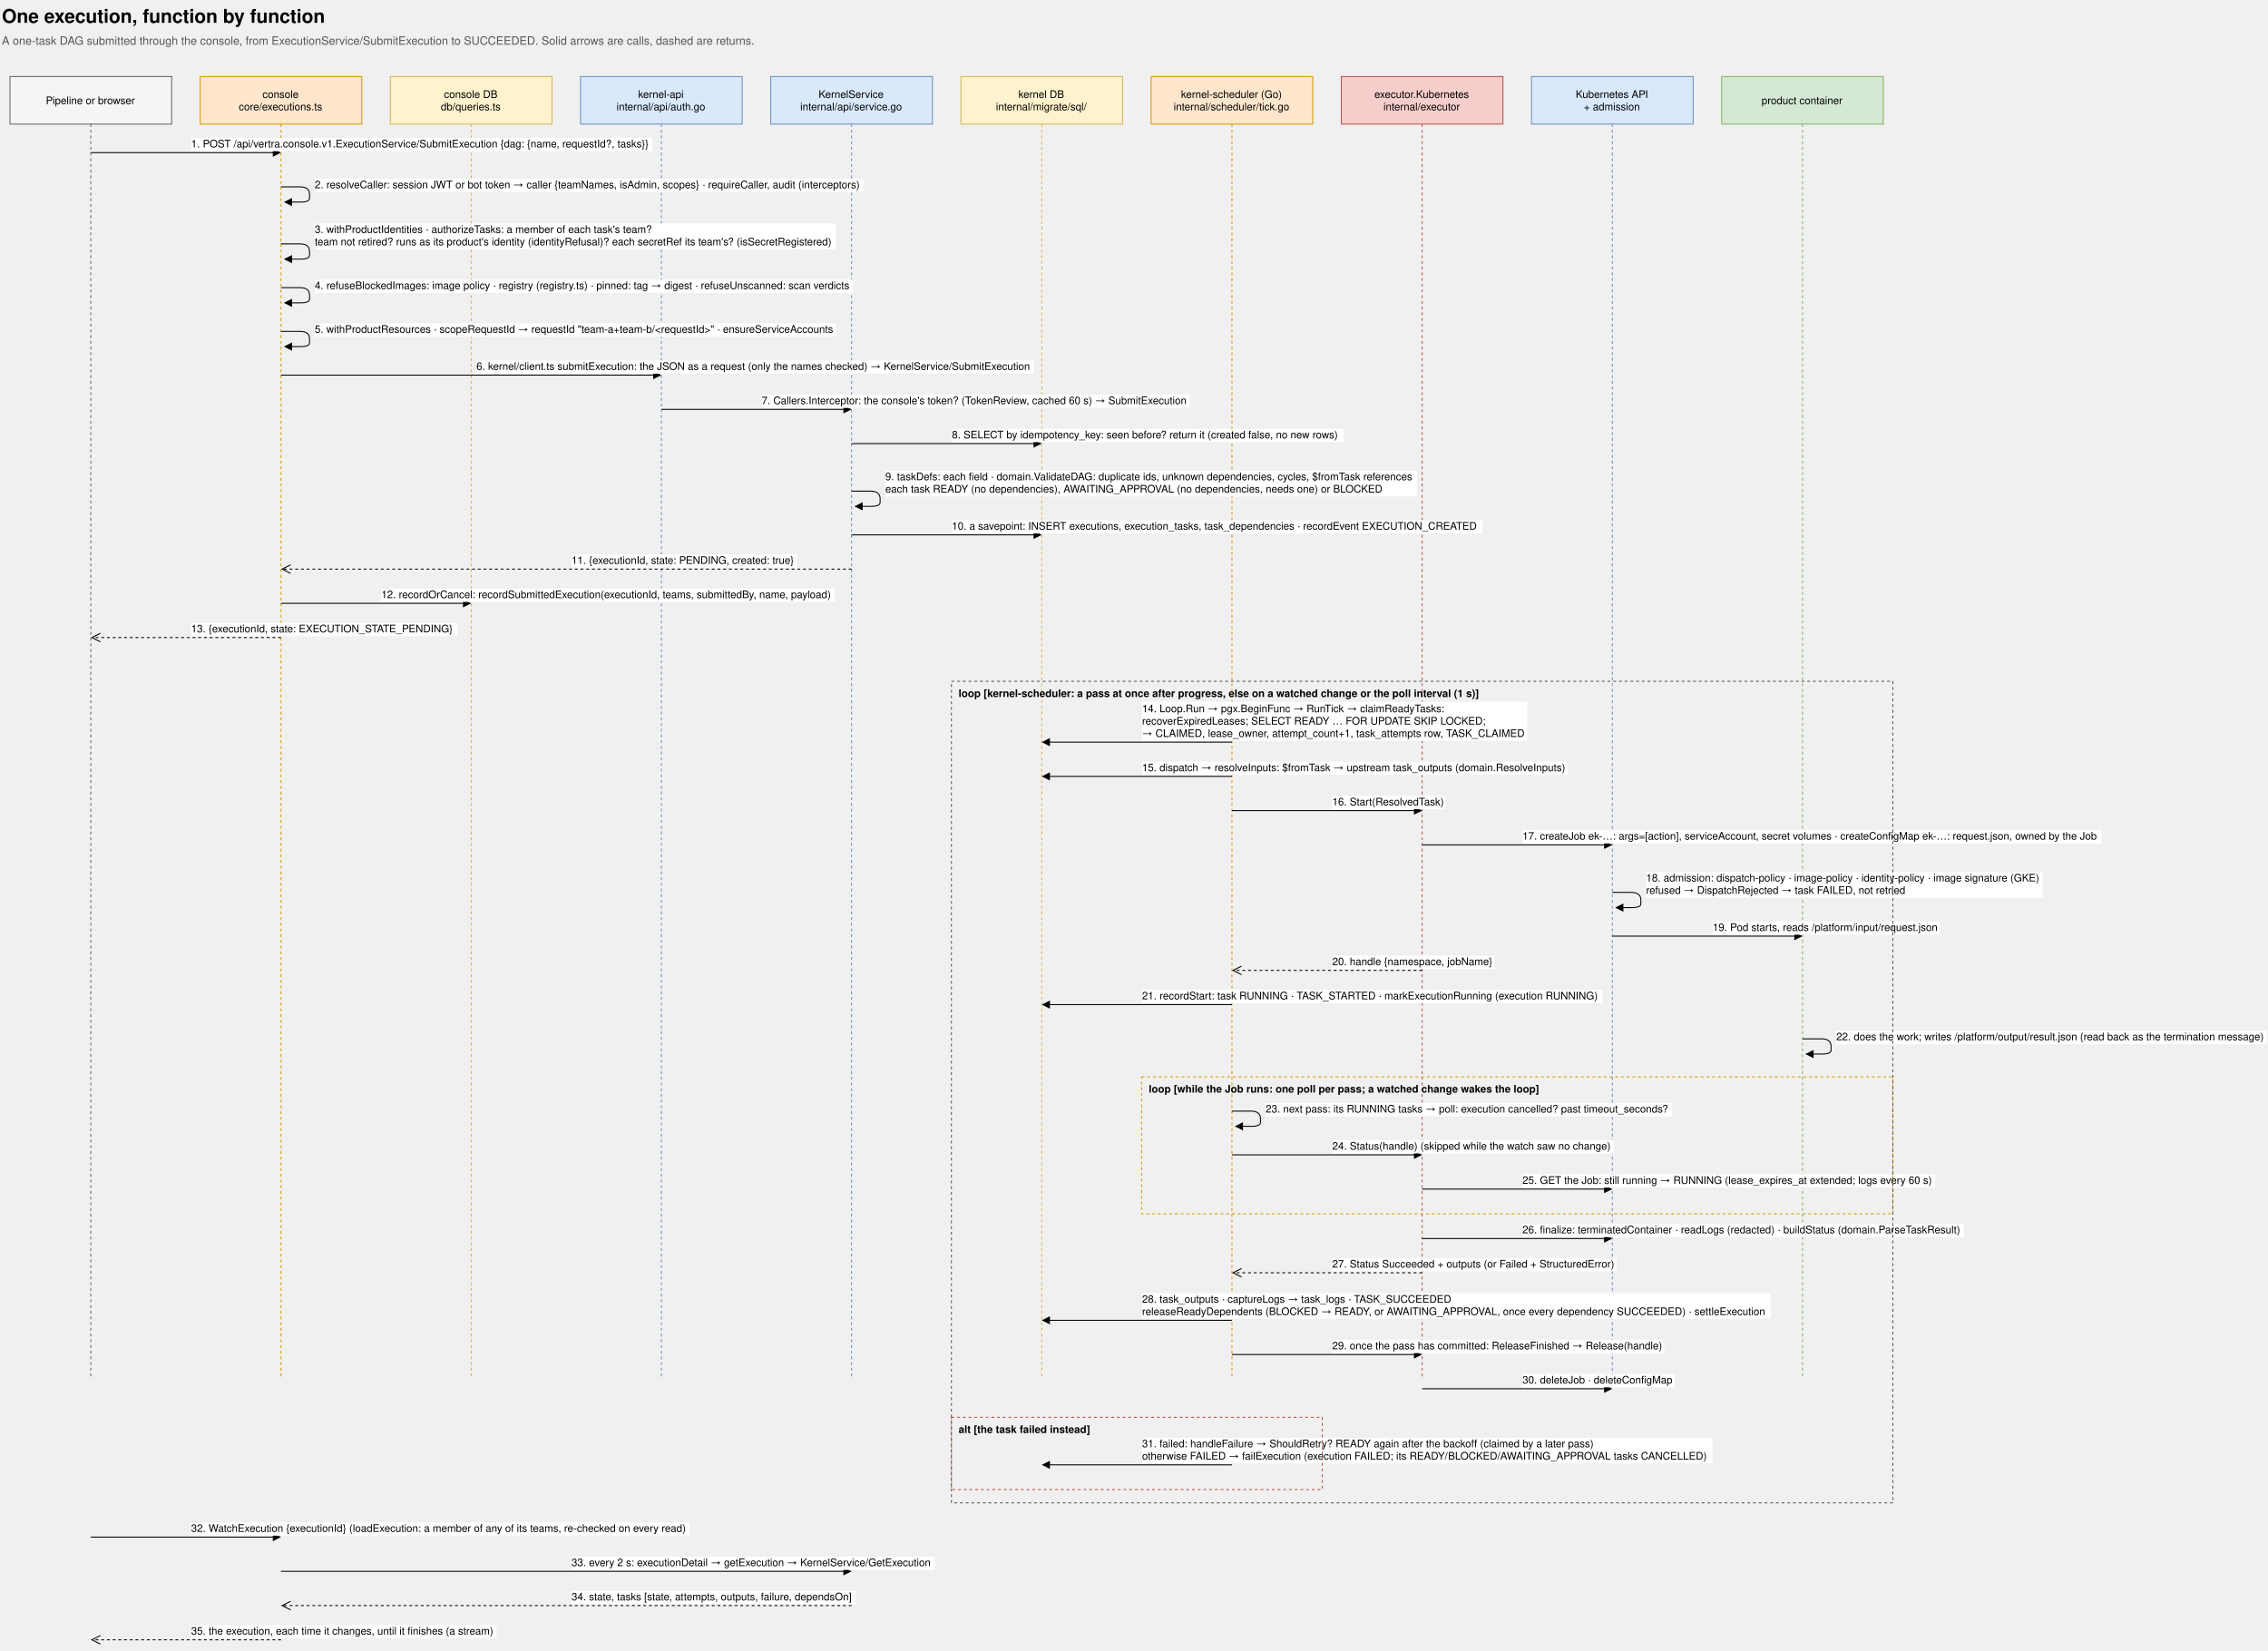
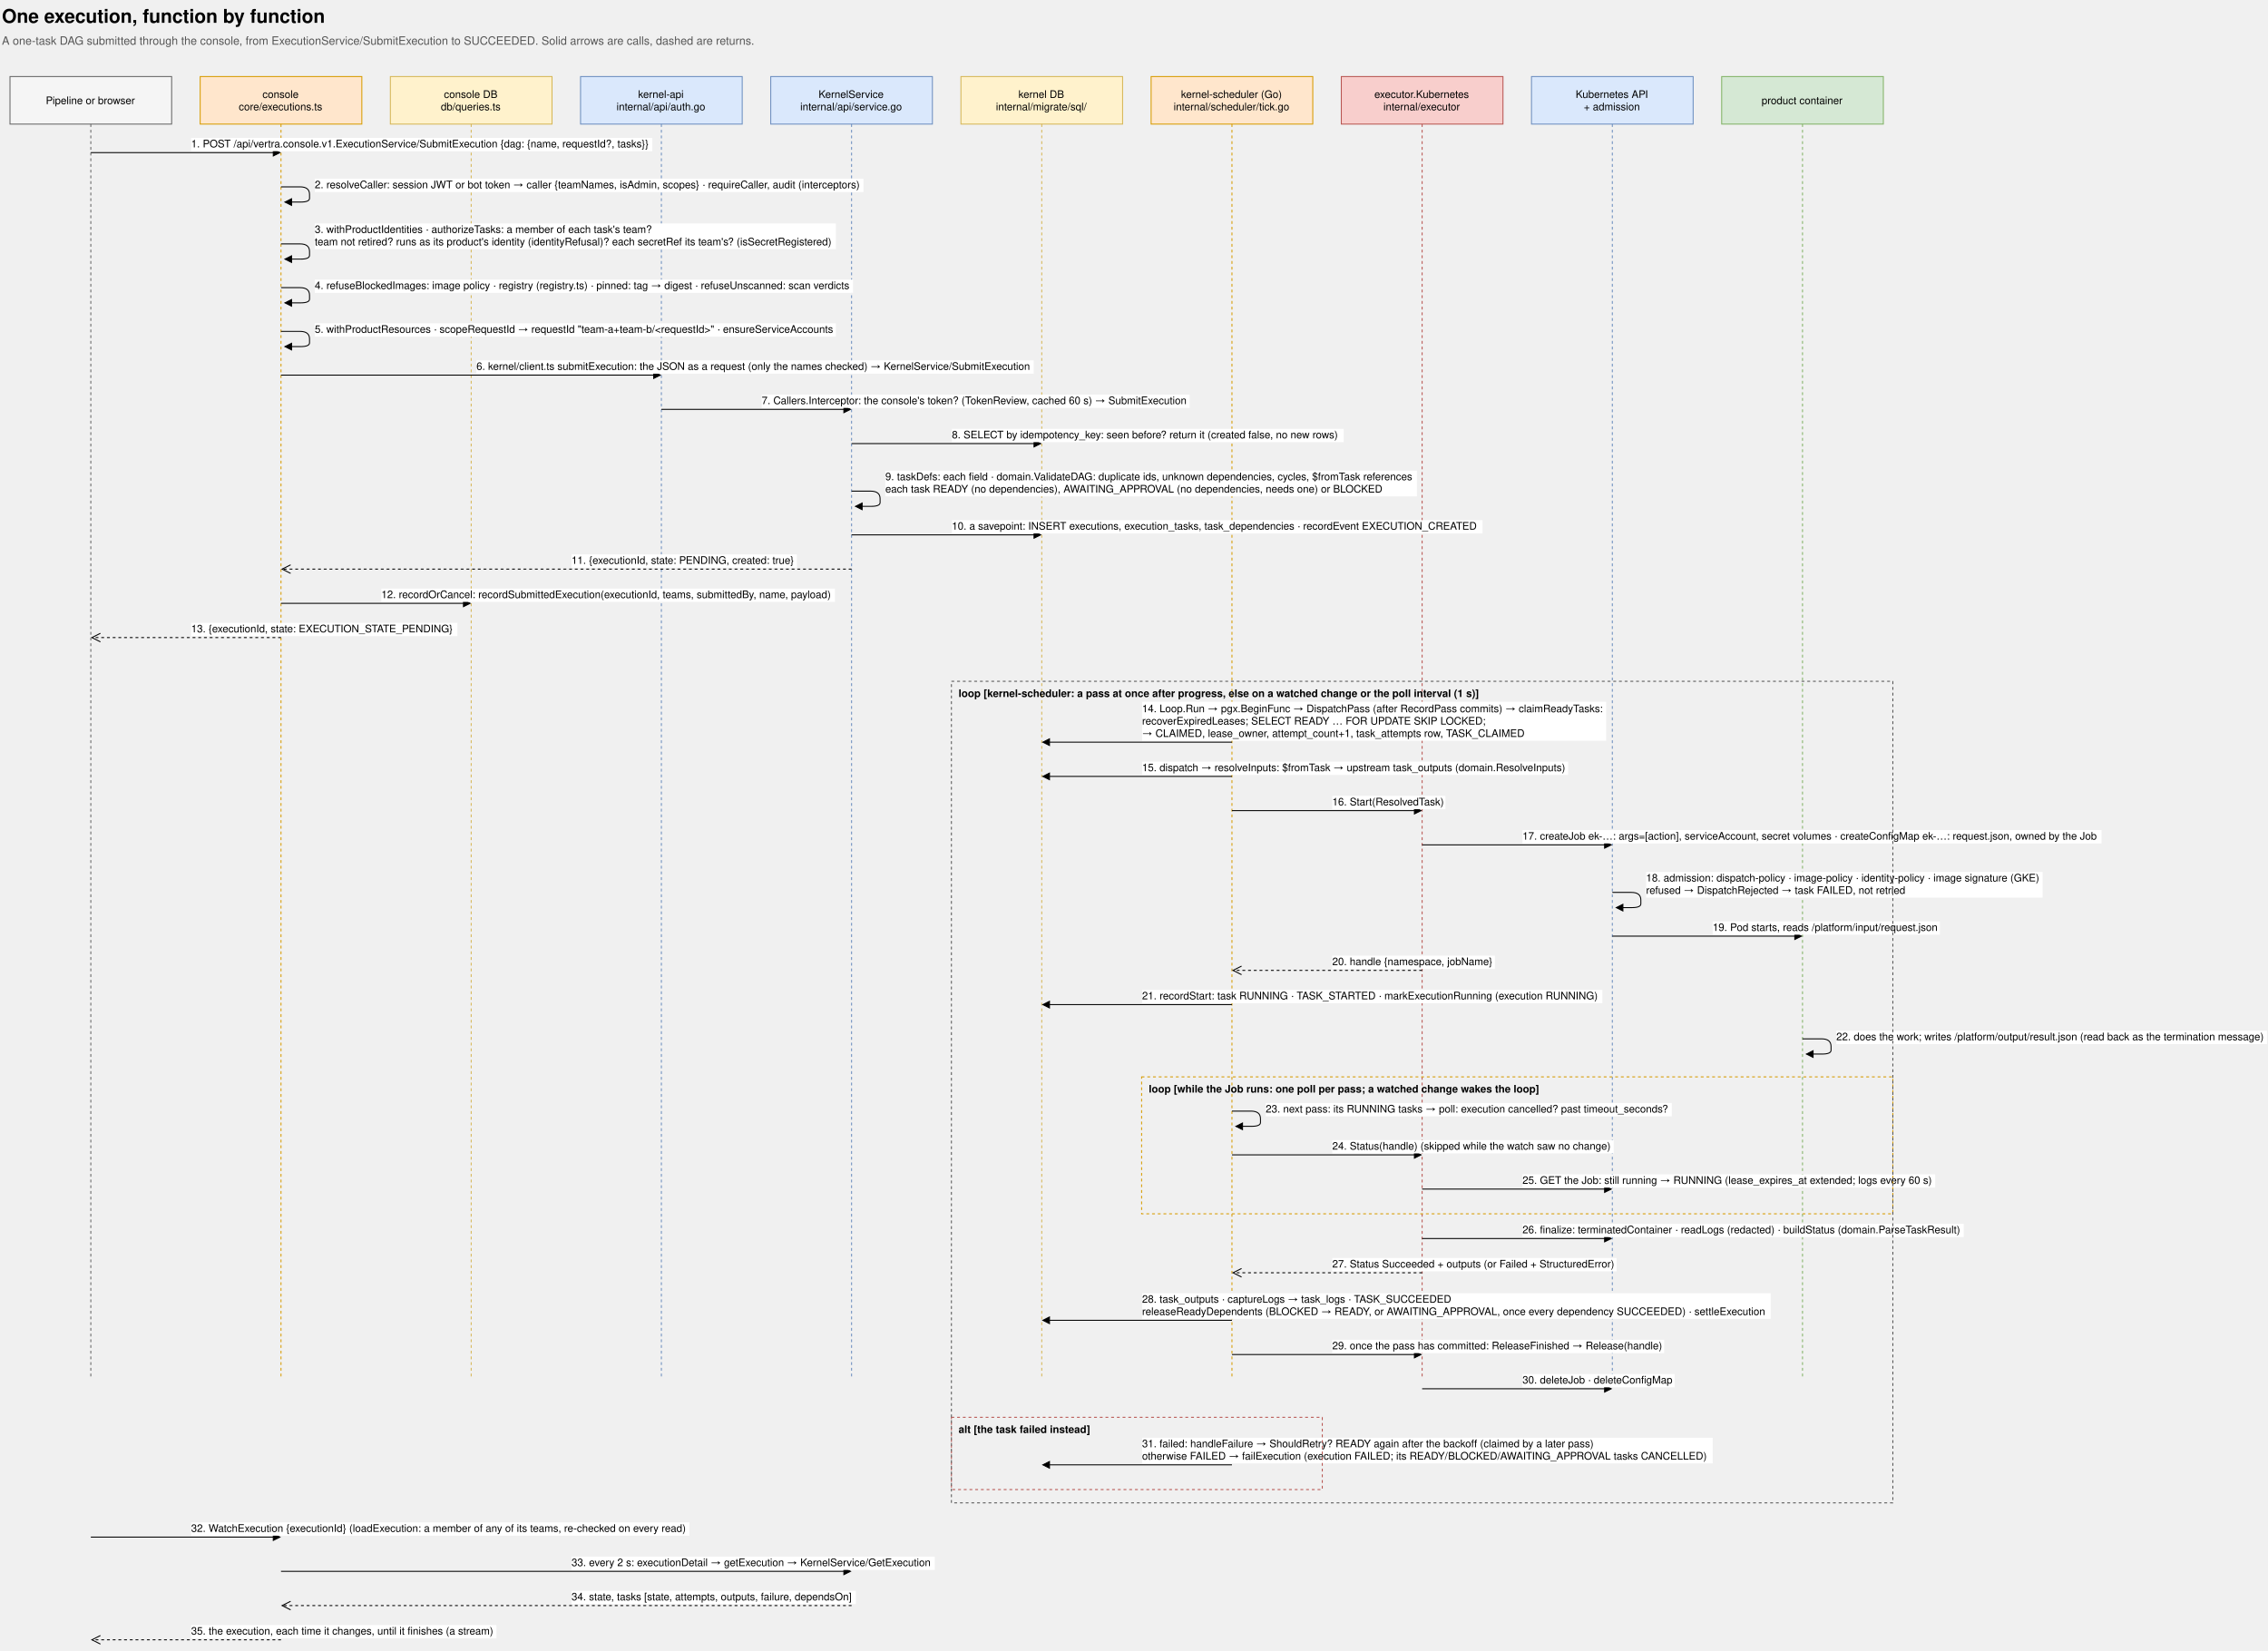
<svg xmlns="http://www.w3.org/2000/svg" style="background: transparent; background-color: transparent; color-scheme: light;" version="1.1" width="2385px" height="1736px" viewBox="0 0 2385 1736">
  <defs />
  <g>
    <g data-cell-id="0">
      <g data-cell-id="1">
        <g data-cell-id="4-2">
          <g>
            <rect x="0" y="0" width="1600" height="30" fill="none" stroke="none" pointer-events="all" />
          </g>
          <g>
            <g fill="#000000" font-family="Helvetica" font-weight="bold" text-anchor="start" font-size="20px" style="fill: rgb(0, 0, 0);">
              <text x="2" y="24">One execution, function by function</text>
            </g>
          </g>
        </g>
        <g data-cell-id="4-3">
          <g>
            <rect x="0" y="30" width="1900" height="24" fill="none" stroke="none" pointer-events="all" />
          </g>
          <g>
            <g fill="#555555" font-family="Helvetica" text-anchor="start" font-size="12px" style="fill: rgb(85, 85, 85);">
              <text x="2" y="47">A one-task DAG submitted through the console, from ExecutionService/SubmitExecution to SUCCEEDED. Solid arrows are calls, dashed are returns.</text>
            </g>
          </g>
        </g>
        <g data-cell-id="4-4">
          <g transform="translate(0.5,0.5)">
            <rect x="10" y="80" width="170" height="50" fill="#f5f5f5" stroke="#666666" pointer-events="all" style="fill: rgb(245, 245, 245); stroke: rgb(102, 102, 102);" />
            <path d="M 95 130 L 95 1450" fill="none" stroke="#666666" stroke-miterlimit="10" stroke-dasharray="3 3" pointer-events="all" style="stroke: rgb(102, 102, 102);" />
          </g>
          <g>
            <g fill="#000000" font-family="Helvetica" text-anchor="middle" font-size="11px" style="fill: rgb(0, 0, 0);">
              <text x="95" y="109.5">Pipeline or browser</text>
            </g>
          </g>
        </g>
        <g data-cell-id="4-5">
          <g transform="translate(0.5,0.5)">
            <rect x="210" y="80" width="170" height="50" fill="#ffe6cc" stroke="#d79b00" pointer-events="all" style="fill: rgb(255, 230, 204); stroke: rgb(215, 155, 0);" />
            <path d="M 295 130 L 295 1450" fill="none" stroke="#d79b00" stroke-miterlimit="10" stroke-dasharray="3 3" pointer-events="all" style="stroke: rgb(215, 155, 0);" />
          </g>
          <g>
            <g fill="#000000" font-family="Helvetica" text-anchor="middle" font-size="11px" style="fill: rgb(0, 0, 0);">
              <text x="295" y="103">console</text>
              <text x="295" y="116">core/executions.ts</text>
            </g>
          </g>
        </g>
        <g data-cell-id="4-6">
          <g transform="translate(0.5,0.5)">
            <rect x="410" y="80" width="170" height="50" fill="#fff2cc" stroke="#d6b656" pointer-events="all" style="fill: rgb(255, 242, 204); stroke: rgb(214, 182, 86);" />
            <path d="M 495 130 L 495 1450" fill="none" stroke="#d6b656" stroke-miterlimit="10" stroke-dasharray="3 3" pointer-events="all" style="stroke: rgb(214, 182, 86);" />
          </g>
          <g>
            <g fill="#000000" font-family="Helvetica" text-anchor="middle" font-size="11px" style="fill: rgb(0, 0, 0);">
              <text x="495" y="103">console DB</text>
              <text x="495" y="116">db/queries.ts</text>
            </g>
          </g>
        </g>
        <g data-cell-id="4-7">
          <g transform="translate(0.5,0.5)">
            <rect x="610" y="80" width="170" height="50" fill="#dae8fc" stroke="#6c8ebf" pointer-events="all" style="fill: rgb(218, 232, 252); stroke: rgb(108, 142, 191);" />
            <path d="M 695 130 L 695 1450" fill="none" stroke="#6c8ebf" stroke-miterlimit="10" stroke-dasharray="3 3" pointer-events="all" style="stroke: rgb(108, 142, 191);" />
          </g>
          <g>
            <g fill="#000000" font-family="Helvetica" text-anchor="middle" font-size="11px" style="fill: rgb(0, 0, 0);">
              <text x="695" y="103">kernel-api</text>
              <text x="695" y="116">internal/api/auth.go</text>
            </g>
          </g>
        </g>
        <g data-cell-id="4-8">
          <g transform="translate(0.5,0.5)">
            <rect x="810" y="80" width="170" height="50" fill="#dae8fc" stroke="#6c8ebf" pointer-events="all" style="fill: rgb(218, 232, 252); stroke: rgb(108, 142, 191);" />
            <path d="M 895 130 L 895 1450" fill="none" stroke="#6c8ebf" stroke-miterlimit="10" stroke-dasharray="3 3" pointer-events="all" style="stroke: rgb(108, 142, 191);" />
          </g>
          <g>
            <g fill="#000000" font-family="Helvetica" text-anchor="middle" font-size="11px" style="fill: rgb(0, 0, 0);">
              <text x="895" y="103">KernelService</text>
              <text x="895" y="116">internal/api/service.go</text>
            </g>
          </g>
        </g>
        <g data-cell-id="4-9">
          <g transform="translate(0.5,0.5)">
            <rect x="1010" y="80" width="170" height="50" fill="#fff2cc" stroke="#d6b656" pointer-events="all" style="fill: rgb(255, 242, 204); stroke: rgb(214, 182, 86);" />
            <path d="M 1095 130 L 1095 1450" fill="none" stroke="#d6b656" stroke-miterlimit="10" stroke-dasharray="3 3" pointer-events="all" style="stroke: rgb(214, 182, 86);" />
          </g>
          <g>
            <g fill="#000000" font-family="Helvetica" text-anchor="middle" font-size="11px" style="fill: rgb(0, 0, 0);">
              <text x="1095" y="103">kernel DB</text>
              <text x="1095" y="116">internal/migrate/sql/</text>
            </g>
          </g>
        </g>
        <g data-cell-id="4-10">
          <g transform="translate(0.5,0.5)">
            <rect x="1210" y="80" width="170" height="50" fill="#ffe6cc" stroke="#d79b00" pointer-events="all" style="fill: rgb(255, 230, 204); stroke: rgb(215, 155, 0);" />
            <path d="M 1295 130 L 1295 1450" fill="none" stroke="#d79b00" stroke-miterlimit="10" stroke-dasharray="3 3" pointer-events="all" style="stroke: rgb(215, 155, 0);" />
          </g>
          <g>
            <g fill="#000000" font-family="Helvetica" text-anchor="middle" font-size="11px" style="fill: rgb(0, 0, 0);">
              <text x="1295" y="103">kernel-scheduler (Go)</text>
              <text x="1295" y="116">internal/scheduler/tick.go</text>
            </g>
          </g>
        </g>
        <g data-cell-id="4-11">
          <g transform="translate(0.5,0.5)">
            <rect x="1410" y="80" width="170" height="50" fill="#f8cecc" stroke="#b85450" pointer-events="all" style="fill: rgb(248, 206, 204); stroke: rgb(184, 84, 80);" />
            <path d="M 1495 130 L 1495 1450" fill="none" stroke="#b85450" stroke-miterlimit="10" stroke-dasharray="3 3" pointer-events="all" style="stroke: rgb(184, 84, 80);" />
          </g>
          <g>
            <g fill="#000000" font-family="Helvetica" text-anchor="middle" font-size="11px" style="fill: rgb(0, 0, 0);">
              <text x="1495" y="103">executor.Kubernetes</text>
              <text x="1495" y="116">internal/executor</text>
            </g>
          </g>
        </g>
        <g data-cell-id="4-12">
          <g transform="translate(0.5,0.5)">
            <rect x="1610" y="80" width="170" height="50" fill="#dae8fc" stroke="#6c8ebf" pointer-events="all" style="fill: rgb(218, 232, 252); stroke: rgb(108, 142, 191);" />
            <path d="M 1695 130 L 1695 1450" fill="none" stroke="#6c8ebf" stroke-miterlimit="10" stroke-dasharray="3 3" pointer-events="all" style="stroke: rgb(108, 142, 191);" />
          </g>
          <g>
            <g fill="#000000" font-family="Helvetica" text-anchor="middle" font-size="11px" style="fill: rgb(0, 0, 0);">
              <text x="1695" y="103">Kubernetes API</text>
              <text x="1695" y="116">+ admission</text>
            </g>
          </g>
        </g>
        <g data-cell-id="4-13">
          <g transform="translate(0.5,0.5)">
            <rect x="1810" y="80" width="170" height="50" fill="#d5e8d4" stroke="#82b366" pointer-events="all" style="fill: rgb(213, 232, 212); stroke: rgb(130, 179, 102);" />
            <path d="M 1895 130 L 1895 1450" fill="none" stroke="#82b366" stroke-miterlimit="10" stroke-dasharray="3 3" pointer-events="all" style="stroke: rgb(130, 179, 102);" />
          </g>
          <g>
            <g fill="#000000" font-family="Helvetica" text-anchor="middle" font-size="11px" style="fill: rgb(0, 0, 0);">
              <text x="1895" y="109.5">product container</text>
            </g>
          </g>
        </g>
        <g data-cell-id="4-14">
          <g transform="translate(0.5,0.5)">
            <path d="M 95 160 L 286.88 160" fill="none" stroke="#000000" stroke-miterlimit="10" pointer-events="stroke" style="stroke: rgb(0, 0, 0);" />
            <path d="M 293.88 160 L 286.88 163.5 L 286.88 156.5 Z" fill="#000000" stroke="#000000" stroke-miterlimit="10" pointer-events="all" style="fill: rgb(0, 0, 0); stroke: rgb(0, 0, 0);" />
          </g>
          <g>
            <g fill="#000000" font-family="Helvetica" text-anchor="start" font-size="11px" style="fill: rgb(0, 0, 0);">
              <rect fill="#ffffff" stroke="none" x="201" y="145" width="485" height="14" stroke-width="0" style="fill: rgb(255, 255, 255);" />
              <text x="201" y="155">1. POST /api/vertra.console.v1.ExecutionService/SubmitExecution {dag: {name, requestId?, tasks}}</text>
            </g>
          </g>
        </g>
        <g data-cell-id="4-15">
          <g transform="translate(0.5,0.5)">
            <path d="M 295 196 L 315 196 Q 325 196 325 204 L 325 208 Q 325 212 315.56 212 L 306.12 212" fill="none" stroke="#000000" stroke-miterlimit="10" pointer-events="stroke" style="stroke: rgb(0, 0, 0);" />
            <path d="M 299.12 212 L 306.12 208.5 L 306.12 215.5 Z" fill="#000000" stroke="#000000" stroke-miterlimit="10" pointer-events="all" style="fill: rgb(0, 0, 0); stroke: rgb(0, 0, 0);" />
          </g>
          <g>
            <g fill="#000000" font-family="Helvetica" text-anchor="start" font-size="11px" style="fill: rgb(0, 0, 0);">
              <rect fill="#ffffff" stroke="none" x="331" y="188" width="577" height="14" stroke-width="0" style="fill: rgb(255, 255, 255);" />
              <text x="331" y="198">2. resolveCaller: session JWT or bot token → caller {teamNames, isAdmin, scopes} · requireCaller, audit (interceptors)</text>
            </g>
          </g>
        </g>
        <g data-cell-id="4-16">
          <g transform="translate(0.5,0.5)">
            <path d="M 295 256 L 315 256 Q 325 256 325 264 L 325 268 Q 325 272 315.56 272 L 306.12 272" fill="none" stroke="#000000" stroke-miterlimit="10" pointer-events="stroke" style="stroke: rgb(0, 0, 0);" />
            <path d="M 299.12 272 L 306.12 268.5 L 306.12 275.5 Z" fill="#000000" stroke="#000000" stroke-miterlimit="10" pointer-events="all" style="fill: rgb(0, 0, 0); stroke: rgb(0, 0, 0);" />
          </g>
          <g>
            <g fill="#000000" font-family="Helvetica" text-anchor="start" font-size="11px" style="fill: rgb(0, 0, 0);">
              <rect fill="#ffffff" stroke="none" x="331" y="235" width="548" height="27" stroke-width="0" style="fill: rgb(255, 255, 255);" />
              <text x="331" y="245">3. withProductIdentities · authorizeTasks: a member of each task's team?</text>
              <text x="331" y="258">team not retired? runs as its product's identity (identityRefusal)? each secretRef its team's? (isSecretRegistered)</text>
            </g>
          </g>
        </g>
        <g data-cell-id="4-17">
          <g transform="translate(0.5,0.5)">
            <path d="M 295 302 L 315 302 Q 325 302 325 310 L 325 314 Q 325 318 315.56 318 L 306.12 318" fill="none" stroke="#000000" stroke-miterlimit="10" pointer-events="stroke" style="stroke: rgb(0, 0, 0);" />
            <path d="M 299.12 318 L 306.12 314.5 L 306.12 321.5 Z" fill="#000000" stroke="#000000" stroke-miterlimit="10" pointer-events="all" style="fill: rgb(0, 0, 0); stroke: rgb(0, 0, 0);" />
          </g>
          <g>
            <g fill="#000000" font-family="Helvetica" text-anchor="start" font-size="11px" style="fill: rgb(0, 0, 0);">
              <rect fill="#ffffff" stroke="none" x="331" y="294" width="566" height="14" stroke-width="0" style="fill: rgb(255, 255, 255);" />
              <text x="331" y="304">4. refuseBlockedImages: image policy · registry (registry.ts) · pinned: tag → digest · refuseUnscanned: scan verdicts</text>
            </g>
          </g>
        </g>
        <g data-cell-id="4-18">
          <g transform="translate(0.5,0.5)">
            <path d="M 295 348 L 315 348 Q 325 348 325 356 L 325 360 Q 325 364 315.56 364 L 306.12 364" fill="none" stroke="#000000" stroke-miterlimit="10" pointer-events="stroke" style="stroke: rgb(0, 0, 0);" />
            <path d="M 299.12 364 L 306.12 360.5 L 306.12 367.5 Z" fill="#000000" stroke="#000000" stroke-miterlimit="10" pointer-events="all" style="fill: rgb(0, 0, 0); stroke: rgb(0, 0, 0);" />
          </g>
          <g>
            <g fill="#000000" font-family="Helvetica" text-anchor="start" font-size="11px" style="fill: rgb(0, 0, 0);">
              <rect fill="#ffffff" stroke="none" x="331" y="340" width="548" height="14" stroke-width="0" style="fill: rgb(255, 255, 255);" />
              <text x="331" y="350">5. withProductResources · scopeRequestId → requestId "team-a+team-b/&lt;requestId&gt;" · ensureServiceAccounts</text>
            </g>
          </g>
        </g>
        <g data-cell-id="4-19">
          <g transform="translate(0.5,0.5)">
            <path d="M 295 394 L 686.88 394" fill="none" stroke="#000000" stroke-miterlimit="10" pointer-events="stroke" style="stroke: rgb(0, 0, 0);" />
            <path d="M 693.88 394 L 686.88 397.5 L 686.88 390.5 Z" fill="#000000" stroke="#000000" stroke-miterlimit="10" pointer-events="all" style="fill: rgb(0, 0, 0); stroke: rgb(0, 0, 0);" />
          </g>
          <g>
            <g fill="#000000" font-family="Helvetica" text-anchor="start" font-size="11px" style="fill: rgb(0, 0, 0);">
              <rect fill="#ffffff" stroke="none" x="501" y="379" width="586" height="14" stroke-width="0" style="fill: rgb(255, 255, 255);" />
              <text x="501" y="389">6. kernel/client.ts submitExecution: the JSON as a request (only the names checked) → KernelService/SubmitExecution</text>
            </g>
          </g>
        </g>
        <g data-cell-id="4-20">
          <g transform="translate(0.5,0.5)">
            <path d="M 695 430 L 886.88 430" fill="none" stroke="#000000" stroke-miterlimit="10" pointer-events="stroke" style="stroke: rgb(0, 0, 0);" />
            <path d="M 893.88 430 L 886.88 433.5 L 886.88 426.5 Z" fill="#000000" stroke="#000000" stroke-miterlimit="10" pointer-events="all" style="fill: rgb(0, 0, 0); stroke: rgb(0, 0, 0);" />
          </g>
          <g>
            <g fill="#000000" font-family="Helvetica" text-anchor="start" font-size="11px" style="fill: rgb(0, 0, 0);">
              <rect fill="#ffffff" stroke="none" x="801" y="415" width="450" height="14" stroke-width="0" style="fill: rgb(255, 255, 255);" />
              <text x="801" y="425">7. Callers.Interceptor: the console's token? (TokenReview, cached 60 s) → SubmitExecution</text>
            </g>
          </g>
        </g>
        <g data-cell-id="4-21">
          <g transform="translate(0.5,0.5)">
            <path d="M 895 466 L 1086.88 466" fill="none" stroke="#000000" stroke-miterlimit="10" pointer-events="stroke" style="stroke: rgb(0, 0, 0);" />
            <path d="M 1093.88 466 L 1086.88 469.5 L 1086.88 462.5 Z" fill="#000000" stroke="#000000" stroke-miterlimit="10" pointer-events="all" style="fill: rgb(0, 0, 0); stroke: rgb(0, 0, 0);" />
          </g>
          <g>
            <g fill="#000000" font-family="Helvetica" text-anchor="start" font-size="11px" style="fill: rgb(0, 0, 0);">
              <rect fill="#ffffff" stroke="none" x="1001" y="451" width="412" height="14" stroke-width="0" style="fill: rgb(255, 255, 255);" />
              <text x="1001" y="461">8. SELECT by idempotency_key: seen before? return it (created false, no new rows)</text>
            </g>
          </g>
        </g>
        <g data-cell-id="4-22">
          <g transform="translate(0.5,0.5)">
            <path d="M 895 516 L 915 516 Q 925 516 925 524 L 925 528 Q 925 532 915.56 532 L 906.12 532" fill="none" stroke="#000000" stroke-miterlimit="10" pointer-events="stroke" style="stroke: rgb(0, 0, 0);" />
            <path d="M 899.12 532 L 906.12 528.5 L 906.12 535.5 Z" fill="#000000" stroke="#000000" stroke-miterlimit="10" pointer-events="all" style="fill: rgb(0, 0, 0); stroke: rgb(0, 0, 0);" />
          </g>
          <g>
            <g fill="#000000" font-family="Helvetica" text-anchor="start" font-size="11px" style="fill: rgb(0, 0, 0);">
              <rect fill="#ffffff" stroke="none" x="931" y="495" width="559" height="27" stroke-width="0" style="fill: rgb(255, 255, 255);" />
              <text x="931" y="505">9. taskDefs: each field · domain.ValidateDAG: duplicate ids, unknown dependencies, cycles, $fromTask references</text>
              <text x="931" y="518">each task READY (no dependencies), AWAITING_APPROVAL (no dependencies, needs one) or BLOCKED</text>
            </g>
          </g>
        </g>
        <g data-cell-id="4-23">
          <g transform="translate(0.5,0.5)">
            <path d="M 895 562 L 1086.88 562" fill="none" stroke="#000000" stroke-miterlimit="10" pointer-events="stroke" style="stroke: rgb(0, 0, 0);" />
            <path d="M 1093.88 562 L 1086.88 565.5 L 1086.88 558.5 Z" fill="#000000" stroke="#000000" stroke-miterlimit="10" pointer-events="all" style="fill: rgb(0, 0, 0); stroke: rgb(0, 0, 0);" />
          </g>
          <g>
            <g fill="#000000" font-family="Helvetica" text-anchor="start" font-size="11px" style="fill: rgb(0, 0, 0);">
              <rect fill="#ffffff" stroke="none" x="1001" y="547" width="558" height="14" stroke-width="0" style="fill: rgb(255, 255, 255);" />
              <text x="1001" y="557">10. a savepoint: INSERT executions, execution_tasks, task_dependencies · recordEvent EXECUTION_CREATED</text>
            </g>
          </g>
        </g>
        <g data-cell-id="4-24">
          <g transform="translate(0.5,0.5)">
            <path d="M 895 598 L 297.24 598" fill="none" stroke="#000000" stroke-miterlimit="10" stroke-dasharray="3 3" pointer-events="stroke" style="stroke: rgb(0, 0, 0);" />
            <path d="M 305.12 593.5 L 296.12 598 L 305.12 602.5" fill="none" stroke="#000000" stroke-miterlimit="10" pointer-events="all" style="stroke: rgb(0, 0, 0);" />
          </g>
          <g>
            <g fill="#000000" font-family="Helvetica" text-anchor="start" font-size="11px" style="fill: rgb(0, 0, 0);">
              <rect fill="#ffffff" stroke="none" x="601" y="583" width="237" height="14" stroke-width="0" style="fill: rgb(255, 255, 255);" />
              <text x="601" y="593">11. {executionId, state: PENDING, created: true}</text>
            </g>
          </g>
        </g>
        <g data-cell-id="4-25">
          <g transform="translate(0.5,0.5)">
            <path d="M 295 634 L 486.88 634" fill="none" stroke="#000000" stroke-miterlimit="10" pointer-events="stroke" style="stroke: rgb(0, 0, 0);" />
            <path d="M 493.88 634 L 486.88 637.5 L 486.88 630.5 Z" fill="#000000" stroke="#000000" stroke-miterlimit="10" pointer-events="all" style="fill: rgb(0, 0, 0); stroke: rgb(0, 0, 0);" />
          </g>
          <g>
            <g fill="#000000" font-family="Helvetica" text-anchor="start" font-size="11px" style="fill: rgb(0, 0, 0);">
              <rect fill="#ffffff" stroke="none" x="401" y="619" width="477" height="14" stroke-width="0" style="fill: rgb(255, 255, 255);" />
              <text x="401" y="629">12. recordOrCancel: recordSubmittedExecution(executionId, teams, submittedBy, name, payload)</text>
            </g>
          </g>
        </g>
        <g data-cell-id="4-26">
          <g transform="translate(0.5,0.5)">
            <path d="M 295 670 L 97.24 670" fill="none" stroke="#000000" stroke-miterlimit="10" stroke-dasharray="3 3" pointer-events="stroke" style="stroke: rgb(0, 0, 0);" />
            <path d="M 105.12 665.5 L 96.12 670 L 105.12 674.5" fill="none" stroke="#000000" stroke-miterlimit="10" pointer-events="all" style="stroke: rgb(0, 0, 0);" />
          </g>
          <g>
            <g fill="#000000" font-family="Helvetica" text-anchor="start" font-size="11px" style="fill: rgb(0, 0, 0);">
              <rect fill="#ffffff" stroke="none" x="201" y="655" width="280" height="14" stroke-width="0" style="fill: rgb(255, 255, 255);" />
              <text x="201" y="665">13. {executionId, state: EXECUTION_STATE_PENDING}</text>
            </g>
          </g>
        </g>
        <g data-cell-id="4-27">
          <g transform="translate(0.5,0.5)">
            <path d="M 1295 780 L 1103.12 780" fill="none" stroke="#000000" stroke-miterlimit="10" pointer-events="stroke" style="stroke: rgb(0, 0, 0);" />
            <path d="M 1096.12 780 L 1103.12 776.5 L 1103.12 783.5 Z" fill="#000000" stroke="#000000" stroke-miterlimit="10" pointer-events="all" style="fill: rgb(0, 0, 0); stroke: rgb(0, 0, 0);" />
          </g>
          <g>
            <g fill="#000000" font-family="Helvetica" text-anchor="start" font-size="11px" style="fill: rgb(0, 0, 0);">
-               <rect fill="#ffffff" stroke="none" x="1201" y="738" width="405" height="41" stroke-width="0" style="fill: rgb(255, 255, 255);" />
-               <text x="1201" y="749">14. Loop.Run → pgx.BeginFunc → RunTick → claimReadyTasks:</text>
+               <rect fill="#ffffff" stroke="none" x="1201" y="738" width="488" height="41" stroke-width="0" style="fill: rgb(255, 255, 255);" />
+               <text x="1201" y="749">14. Loop.Run → pgx.BeginFunc → DispatchPass (after RecordPass commits) → claimReadyTasks:</text>
              <text x="1201" y="762">recoverExpiredLeases; SELECT READY … FOR UPDATE SKIP LOCKED;</text>
              <text x="1201" y="775">→ CLAIMED, lease_owner, attempt_count+1, task_attempts row, TASK_CLAIMED</text>
            </g>
          </g>
        </g>
        <g data-cell-id="4-28">
          <g transform="translate(0.5,0.5)">
            <path d="M 1295 816 L 1103.12 816" fill="none" stroke="#000000" stroke-miterlimit="10" pointer-events="stroke" style="stroke: rgb(0, 0, 0);" />
            <path d="M 1096.12 816 L 1103.12 812.5 L 1103.12 819.5 Z" fill="#000000" stroke="#000000" stroke-miterlimit="10" pointer-events="all" style="fill: rgb(0, 0, 0); stroke: rgb(0, 0, 0);" />
          </g>
          <g>
            <g fill="#000000" font-family="Helvetica" text-anchor="start" font-size="11px" style="fill: rgb(0, 0, 0);">
              <rect fill="#ffffff" stroke="none" x="1201" y="801" width="448" height="14" stroke-width="0" style="fill: rgb(255, 255, 255);" />
              <text x="1201" y="811">15. dispatch → resolveInputs: $fromTask → upstream task_outputs (domain.ResolveInputs)</text>
            </g>
          </g>
        </g>
        <g data-cell-id="4-29">
          <g transform="translate(0.5,0.5)">
            <path d="M 1295 852 L 1486.88 852" fill="none" stroke="#000000" stroke-miterlimit="10" pointer-events="stroke" style="stroke: rgb(0, 0, 0);" />
            <path d="M 1493.88 852 L 1486.88 855.5 L 1486.88 848.5 Z" fill="#000000" stroke="#000000" stroke-miterlimit="10" pointer-events="all" style="fill: rgb(0, 0, 0); stroke: rgb(0, 0, 0);" />
          </g>
          <g>
            <g fill="#000000" font-family="Helvetica" text-anchor="start" font-size="11px" style="fill: rgb(0, 0, 0);">
              <rect fill="#ffffff" stroke="none" x="1401" y="837" width="119" height="14" stroke-width="0" style="fill: rgb(255, 255, 255);" />
              <text x="1401" y="847">16. Start(ResolvedTask)</text>
            </g>
          </g>
        </g>
        <g data-cell-id="4-30">
          <g transform="translate(0.5,0.5)">
            <path d="M 1495 888 L 1686.88 888" fill="none" stroke="#000000" stroke-miterlimit="10" pointer-events="stroke" style="stroke: rgb(0, 0, 0);" />
            <path d="M 1693.88 888 L 1686.88 891.5 L 1686.88 884.5 Z" fill="#000000" stroke="#000000" stroke-miterlimit="10" pointer-events="all" style="fill: rgb(0, 0, 0); stroke: rgb(0, 0, 0);" />
          </g>
          <g>
            <g fill="#000000" font-family="Helvetica" text-anchor="start" font-size="11px" style="fill: rgb(0, 0, 0);">
              <rect fill="#ffffff" stroke="none" x="1601" y="873" width="609" height="14" stroke-width="0" style="fill: rgb(255, 255, 255);" />
              <text x="1601" y="883">17. createJob ek-…: args=[action], serviceAccount, secret volumes · createConfigMap ek-…: request.json, owned by the Job</text>
            </g>
          </g>
        </g>
        <g data-cell-id="4-31">
          <g transform="translate(0.5,0.5)">
            <path d="M 1695 938 L 1715 938 Q 1725 938 1725 946 L 1725 950 Q 1725 954 1715.56 954 L 1706.12 954" fill="none" stroke="#000000" stroke-miterlimit="10" pointer-events="stroke" style="stroke: rgb(0, 0, 0);" />
            <path d="M 1699.12 954 L 1706.12 950.5 L 1706.12 957.5 Z" fill="#000000" stroke="#000000" stroke-miterlimit="10" pointer-events="all" style="fill: rgb(0, 0, 0); stroke: rgb(0, 0, 0);" />
          </g>
          <g>
            <g fill="#000000" font-family="Helvetica" text-anchor="start" font-size="11px" style="fill: rgb(0, 0, 0);">
              <rect fill="#ffffff" stroke="none" x="1731" y="917" width="417" height="27" stroke-width="0" style="fill: rgb(255, 255, 255);" />
              <text x="1731" y="927">18. admission: dispatch-policy · image-policy · identity-policy · image signature (GKE)</text>
              <text x="1731" y="940">refused → DispatchRejected → task FAILED, not retried</text>
            </g>
          </g>
        </g>
        <g data-cell-id="4-32">
          <g transform="translate(0.5,0.5)">
            <path d="M 1695 984 L 1886.88 984" fill="none" stroke="#000000" stroke-miterlimit="10" pointer-events="stroke" style="stroke: rgb(0, 0, 0);" />
            <path d="M 1893.88 984 L 1886.88 987.5 L 1886.88 980.5 Z" fill="#000000" stroke="#000000" stroke-miterlimit="10" pointer-events="all" style="fill: rgb(0, 0, 0); stroke: rgb(0, 0, 0);" />
          </g>
          <g>
            <g fill="#000000" font-family="Helvetica" text-anchor="start" font-size="11px" style="fill: rgb(0, 0, 0);">
              <rect fill="#ffffff" stroke="none" x="1801" y="969" width="239" height="14" stroke-width="0" style="fill: rgb(255, 255, 255);" />
              <text x="1801" y="979">19. Pod starts, reads /platform/input/request.json</text>
            </g>
          </g>
        </g>
        <g data-cell-id="4-33">
          <g transform="translate(0.5,0.5)">
            <path d="M 1495 1020 L 1297.24 1020" fill="none" stroke="#000000" stroke-miterlimit="10" stroke-dasharray="3 3" pointer-events="stroke" style="stroke: rgb(0, 0, 0);" />
            <path d="M 1305.12 1015.5 L 1296.12 1020 L 1305.12 1024.5" fill="none" stroke="#000000" stroke-miterlimit="10" pointer-events="all" style="stroke: rgb(0, 0, 0);" />
          </g>
          <g>
            <g fill="#000000" font-family="Helvetica" text-anchor="start" font-size="11px" style="fill: rgb(0, 0, 0);">
              <rect fill="#ffffff" stroke="none" x="1401" y="1005" width="171" height="14" stroke-width="0" style="fill: rgb(255, 255, 255);" />
              <text x="1401" y="1015">20. handle {namespace, jobName}</text>
            </g>
          </g>
        </g>
        <g data-cell-id="4-34">
          <g transform="translate(0.5,0.5)">
            <path d="M 1295 1056 L 1103.12 1056" fill="none" stroke="#000000" stroke-miterlimit="10" pointer-events="stroke" style="stroke: rgb(0, 0, 0);" />
            <path d="M 1096.12 1056 L 1103.12 1052.5 L 1103.12 1059.5 Z" fill="#000000" stroke="#000000" stroke-miterlimit="10" pointer-events="all" style="fill: rgb(0, 0, 0); stroke: rgb(0, 0, 0);" />
          </g>
          <g>
            <g fill="#000000" font-family="Helvetica" text-anchor="start" font-size="11px" style="fill: rgb(0, 0, 0);">
              <rect fill="#ffffff" stroke="none" x="1201" y="1041" width="484" height="14" stroke-width="0" style="fill: rgb(255, 255, 255);" />
              <text x="1201" y="1051">21. recordStart: task RUNNING · TASK_STARTED · markExecutionRunning (execution RUNNING)</text>
            </g>
          </g>
        </g>
        <g data-cell-id="4-35">
          <g transform="translate(0.5,0.5)">
            <path d="M 1895 1092 L 1915 1092 Q 1925 1092 1925 1100 L 1925 1104 Q 1925 1108 1915.56 1108 L 1906.12 1108" fill="none" stroke="#000000" stroke-miterlimit="10" pointer-events="stroke" style="stroke: rgb(0, 0, 0);" />
            <path d="M 1899.12 1108 L 1906.12 1104.5 L 1906.12 1111.5 Z" fill="#000000" stroke="#000000" stroke-miterlimit="10" pointer-events="all" style="fill: rgb(0, 0, 0); stroke: rgb(0, 0, 0);" />
          </g>
          <g>
            <g fill="#000000" font-family="Helvetica" text-anchor="start" font-size="11px" style="fill: rgb(0, 0, 0);">
              <rect fill="#ffffff" stroke="none" x="1931" y="1084" width="453" height="14" stroke-width="0" style="fill: rgb(255, 255, 255);" />
              <text x="1931" y="1094">22. does the work; writes /platform/output/result.json (read back as the termination message)</text>
            </g>
          </g>
        </g>
        <g data-cell-id="4-36">
          <g transform="translate(0.5,0.5)">
            <path d="M 1295 1168 L 1315 1168 Q 1325 1168 1325 1176 L 1325 1180 Q 1325 1184 1315.56 1184 L 1306.12 1184" fill="none" stroke="#000000" stroke-miterlimit="10" pointer-events="stroke" style="stroke: rgb(0, 0, 0);" />
            <path d="M 1299.12 1184 L 1306.12 1180.5 L 1306.12 1187.5 Z" fill="#000000" stroke="#000000" stroke-miterlimit="10" pointer-events="all" style="fill: rgb(0, 0, 0); stroke: rgb(0, 0, 0);" />
          </g>
          <g>
            <g fill="#000000" font-family="Helvetica" text-anchor="start" font-size="11px" style="fill: rgb(0, 0, 0);">
              <rect fill="#ffffff" stroke="none" x="1331" y="1160" width="427" height="14" stroke-width="0" style="fill: rgb(255, 255, 255);" />
              <text x="1331" y="1170">23. next pass: its RUNNING tasks → poll: execution cancelled? past timeout_seconds?</text>
            </g>
          </g>
        </g>
        <g data-cell-id="4-37">
          <g transform="translate(0.5,0.5)">
            <path d="M 1295 1214 L 1486.88 1214" fill="none" stroke="#000000" stroke-miterlimit="10" pointer-events="stroke" style="stroke: rgb(0, 0, 0);" />
            <path d="M 1493.88 1214 L 1486.88 1217.5 L 1486.88 1210.5 Z" fill="#000000" stroke="#000000" stroke-miterlimit="10" pointer-events="all" style="fill: rgb(0, 0, 0); stroke: rgb(0, 0, 0);" />
          </g>
          <g>
            <g fill="#000000" font-family="Helvetica" text-anchor="start" font-size="11px" style="fill: rgb(0, 0, 0);">
              <rect fill="#ffffff" stroke="none" x="1401" y="1199" width="296" height="14" stroke-width="0" style="fill: rgb(255, 255, 255);" />
              <text x="1401" y="1209">24. Status(handle)   (skipped while the watch saw no change)</text>
            </g>
          </g>
        </g>
        <g data-cell-id="4-38">
          <g transform="translate(0.5,0.5)">
            <path d="M 1495 1250 L 1686.88 1250" fill="none" stroke="#000000" stroke-miterlimit="10" pointer-events="stroke" style="stroke: rgb(0, 0, 0);" />
            <path d="M 1693.88 1250 L 1686.88 1253.5 L 1686.88 1246.5 Z" fill="#000000" stroke="#000000" stroke-miterlimit="10" pointer-events="all" style="fill: rgb(0, 0, 0); stroke: rgb(0, 0, 0);" />
          </g>
          <g>
            <g fill="#000000" font-family="Helvetica" text-anchor="start" font-size="11px" style="fill: rgb(0, 0, 0);">
              <rect fill="#ffffff" stroke="none" x="1601" y="1235" width="434" height="14" stroke-width="0" style="fill: rgb(255, 255, 255);" />
              <text x="1601" y="1245">25. GET the Job: still running → RUNNING (lease_expires_at extended; logs every 60 s)</text>
            </g>
          </g>
        </g>
        <g data-cell-id="4-39">
          <g transform="translate(0.5,0.5)">
            <rect x="1200" y="1132" width="790" height="144" fill="none" stroke="#d79b00" stroke-dasharray="3 3" pointer-events="all" style="stroke: rgb(215, 155, 0);" />
          </g>
          <g>
            <g fill="#000000" font-family="Helvetica" font-weight="bold" text-anchor="start" font-size="11px" style="fill: rgb(0, 0, 0);">
              <text x="1208" y="1149">loop  [while the Job runs: one poll per pass; a watched change wakes the loop]</text>
            </g>
          </g>
        </g>
        <g data-cell-id="4-40">
          <g transform="translate(0.5,0.5)">
            <path d="M 1495 1302 L 1686.88 1302" fill="none" stroke="#000000" stroke-miterlimit="10" pointer-events="stroke" style="stroke: rgb(0, 0, 0);" />
            <path d="M 1693.88 1302 L 1686.88 1305.5 L 1686.88 1298.5 Z" fill="#000000" stroke="#000000" stroke-miterlimit="10" pointer-events="all" style="fill: rgb(0, 0, 0); stroke: rgb(0, 0, 0);" />
          </g>
          <g>
            <g fill="#000000" font-family="Helvetica" text-anchor="start" font-size="11px" style="fill: rgb(0, 0, 0);">
              <rect fill="#ffffff" stroke="none" x="1601" y="1287" width="464" height="14" stroke-width="0" style="fill: rgb(255, 255, 255);" />
              <text x="1601" y="1297">26. finalize: terminatedContainer · readLogs (redacted) · buildStatus (domain.ParseTaskResult)</text>
            </g>
          </g>
        </g>
        <g data-cell-id="4-41">
          <g transform="translate(0.5,0.5)">
            <path d="M 1495 1338 L 1297.24 1338" fill="none" stroke="#000000" stroke-miterlimit="10" stroke-dasharray="3 3" pointer-events="stroke" style="stroke: rgb(0, 0, 0);" />
            <path d="M 1305.12 1333.5 L 1296.12 1338 L 1305.12 1342.5" fill="none" stroke="#000000" stroke-miterlimit="10" pointer-events="all" style="stroke: rgb(0, 0, 0);" />
          </g>
          <g>
            <g fill="#000000" font-family="Helvetica" text-anchor="start" font-size="11px" style="fill: rgb(0, 0, 0);">
              <rect fill="#ffffff" stroke="none" x="1401" y="1323" width="299" height="14" stroke-width="0" style="fill: rgb(255, 255, 255);" />
              <text x="1401" y="1333">27. Status Succeeded + outputs   (or Failed + StructuredError)</text>
            </g>
          </g>
        </g>
        <g data-cell-id="4-42">
          <g transform="translate(0.5,0.5)">
            <path d="M 1295 1388 L 1103.12 1388" fill="none" stroke="#000000" stroke-miterlimit="10" pointer-events="stroke" style="stroke: rgb(0, 0, 0);" />
            <path d="M 1096.12 1388 L 1103.12 1384.5 L 1103.12 1391.5 Z" fill="#000000" stroke="#000000" stroke-miterlimit="10" pointer-events="all" style="fill: rgb(0, 0, 0); stroke: rgb(0, 0, 0);" />
          </g>
          <g>
            <g fill="#000000" font-family="Helvetica" text-anchor="start" font-size="11px" style="fill: rgb(0, 0, 0);">
              <rect fill="#ffffff" stroke="none" x="1201" y="1360" width="661" height="27" stroke-width="0" style="fill: rgb(255, 255, 255);" />
              <text x="1201" y="1370">28. task_outputs · captureLogs → task_logs · TASK_SUCCEEDED</text>
              <text x="1201" y="1383">releaseReadyDependents (BLOCKED → READY, or AWAITING_APPROVAL, once every dependency SUCCEEDED) · settleExecution</text>
            </g>
          </g>
        </g>
        <g data-cell-id="4-43">
          <g transform="translate(0.5,0.5)">
            <path d="M 1295 1424 L 1486.88 1424" fill="none" stroke="#000000" stroke-miterlimit="10" pointer-events="stroke" style="stroke: rgb(0, 0, 0);" />
            <path d="M 1493.88 1424 L 1486.88 1427.5 L 1486.88 1420.5 Z" fill="#000000" stroke="#000000" stroke-miterlimit="10" pointer-events="all" style="fill: rgb(0, 0, 0); stroke: rgb(0, 0, 0);" />
          </g>
          <g>
            <g fill="#000000" font-family="Helvetica" text-anchor="start" font-size="11px" style="fill: rgb(0, 0, 0);">
              <rect fill="#ffffff" stroke="none" x="1401" y="1409" width="349" height="14" stroke-width="0" style="fill: rgb(255, 255, 255);" />
              <text x="1401" y="1419">29. once the pass has committed: ReleaseFinished → Release(handle)</text>
            </g>
          </g>
        </g>
        <g data-cell-id="4-44">
          <g transform="translate(0.5,0.5)">
            <path d="M 1495 1460 L 1686.88 1460" fill="none" stroke="#000000" stroke-miterlimit="10" pointer-events="stroke" style="stroke: rgb(0, 0, 0);" />
            <path d="M 1693.88 1460 L 1686.88 1463.5 L 1686.88 1456.5 Z" fill="#000000" stroke="#000000" stroke-miterlimit="10" pointer-events="all" style="fill: rgb(0, 0, 0); stroke: rgb(0, 0, 0);" />
          </g>
          <g>
            <g fill="#000000" font-family="Helvetica" text-anchor="start" font-size="11px" style="fill: rgb(0, 0, 0);">
              <rect fill="#ffffff" stroke="none" x="1601" y="1445" width="160" height="14" stroke-width="0" style="fill: rgb(255, 255, 255);" />
              <text x="1601" y="1455">30. deleteJob · deleteConfigMap</text>
            </g>
          </g>
        </g>
        <g data-cell-id="4-45">
          <g transform="translate(0.5,0.5)">
            <path d="M 1295 1540 L 1103.12 1540" fill="none" stroke="#000000" stroke-miterlimit="10" pointer-events="stroke" style="stroke: rgb(0, 0, 0);" />
            <path d="M 1096.12 1540 L 1103.12 1536.5 L 1103.12 1543.5 Z" fill="#000000" stroke="#000000" stroke-miterlimit="10" pointer-events="all" style="fill: rgb(0, 0, 0); stroke: rgb(0, 0, 0);" />
          </g>
          <g>
            <g fill="#000000" font-family="Helvetica" text-anchor="start" font-size="11px" style="fill: rgb(0, 0, 0);">
              <rect fill="#ffffff" stroke="none" x="1201" y="1512" width="600" height="27" stroke-width="0" style="fill: rgb(255, 255, 255);" />
              <text x="1201" y="1522">31. failed: handleFailure → ShouldRetry? READY again after the backoff (claimed by a later pass)</text>
              <text x="1201" y="1535">otherwise FAILED → failExecution (execution FAILED; its READY/BLOCKED/AWAITING_APPROVAL tasks CANCELLED)</text>
            </g>
          </g>
        </g>
        <g data-cell-id="4-46">
          <g transform="translate(0.5,0.5)">
            <rect x="1000" y="1490" width="390" height="76" fill="none" stroke="#b85450" stroke-dasharray="3 3" pointer-events="all" style="stroke: rgb(184, 84, 80);" />
          </g>
          <g>
            <g fill="#000000" font-family="Helvetica" font-weight="bold" text-anchor="start" font-size="11px" style="fill: rgb(0, 0, 0);">
              <text x="1008" y="1507">alt  [the task failed instead]</text>
            </g>
          </g>
        </g>
        <g data-cell-id="4-47">
          <g transform="translate(0.5,0.5)">
            <rect x="1000" y="716" width="990" height="864" fill="none" stroke="#555555" stroke-dasharray="3 3" pointer-events="all" style="stroke: rgb(85, 85, 85);" />
          </g>
          <g>
            <g fill="#000000" font-family="Helvetica" font-weight="bold" text-anchor="start" font-size="11px" style="fill: rgb(0, 0, 0);">
              <text x="1008" y="733">loop  [kernel-scheduler: a pass at once after progress, else on a watched change or the poll interval (1 s)]</text>
            </g>
          </g>
        </g>
        <g data-cell-id="4-48">
          <g transform="translate(0.5,0.5)">
            <path d="M 95 1616 L 286.88 1616" fill="none" stroke="#000000" stroke-miterlimit="10" pointer-events="stroke" style="stroke: rgb(0, 0, 0);" />
            <path d="M 293.88 1616 L 286.88 1619.5 L 286.88 1612.5 Z" fill="#000000" stroke="#000000" stroke-miterlimit="10" pointer-events="all" style="fill: rgb(0, 0, 0); stroke: rgb(0, 0, 0);" />
          </g>
          <g>
            <g fill="#000000" font-family="Helvetica" text-anchor="start" font-size="11px" style="fill: rgb(0, 0, 0);">
              <rect fill="#ffffff" stroke="none" x="201" y="1601" width="524" height="14" stroke-width="0" style="fill: rgb(255, 255, 255);" />
              <text x="201" y="1611">32. WatchExecution {executionId} (loadExecution: a member of any of its teams, re-checked on every read)</text>
            </g>
          </g>
        </g>
        <g data-cell-id="4-49">
          <g transform="translate(0.5,0.5)">
            <path d="M 295 1652 L 886.88 1652" fill="none" stroke="#000000" stroke-miterlimit="10" pointer-events="stroke" style="stroke: rgb(0, 0, 0);" />
            <path d="M 893.88 1652 L 886.88 1655.5 L 886.88 1648.5 Z" fill="#000000" stroke="#000000" stroke-miterlimit="10" pointer-events="all" style="fill: rgb(0, 0, 0); stroke: rgb(0, 0, 0);" />
          </g>
          <g>
            <g fill="#000000" font-family="Helvetica" text-anchor="start" font-size="11px" style="fill: rgb(0, 0, 0);">
              <rect fill="#ffffff" stroke="none" x="601" y="1637" width="382" height="14" stroke-width="0" style="fill: rgb(255, 255, 255);" />
              <text x="601" y="1647">33. every 2 s: executionDetail → getExecution → KernelService/GetExecution</text>
            </g>
          </g>
        </g>
        <g data-cell-id="4-50">
          <g transform="translate(0.5,0.5)">
            <path d="M 895 1688 L 297.24 1688" fill="none" stroke="#000000" stroke-miterlimit="10" stroke-dasharray="3 3" pointer-events="stroke" style="stroke: rgb(0, 0, 0);" />
            <path d="M 305.12 1683.5 L 296.12 1688 L 305.12 1692.5" fill="none" stroke="#000000" stroke-miterlimit="10" pointer-events="all" style="stroke: rgb(0, 0, 0);" />
          </g>
          <g>
            <g fill="#000000" font-family="Helvetica" text-anchor="start" font-size="11px" style="fill: rgb(0, 0, 0);">
              <rect fill="#ffffff" stroke="none" x="601" y="1673" width="299" height="14" stroke-width="0" style="fill: rgb(255, 255, 255);" />
              <text x="601" y="1683">34. state, tasks [state, attempts, outputs, failure, dependsOn]</text>
            </g>
          </g>
        </g>
        <g data-cell-id="4-51">
          <g transform="translate(0.5,0.5)">
            <path d="M 295 1724 L 97.24 1724" fill="none" stroke="#000000" stroke-miterlimit="10" stroke-dasharray="3 3" pointer-events="stroke" style="stroke: rgb(0, 0, 0);" />
            <path d="M 105.12 1719.5 L 96.12 1724 L 105.12 1728.5" fill="none" stroke="#000000" stroke-miterlimit="10" pointer-events="all" style="stroke: rgb(0, 0, 0);" />
          </g>
          <g>
            <g fill="#000000" font-family="Helvetica" text-anchor="start" font-size="11px" style="fill: rgb(0, 0, 0);">
              <rect fill="#ffffff" stroke="none" x="201" y="1709" width="321" height="14" stroke-width="0" style="fill: rgb(255, 255, 255);" />
              <text x="201" y="1719">35. the execution, each time it changes, until it finishes (a stream)</text>
            </g>
          </g>
        </g>
      </g>
    </g>
  </g>
</svg>
